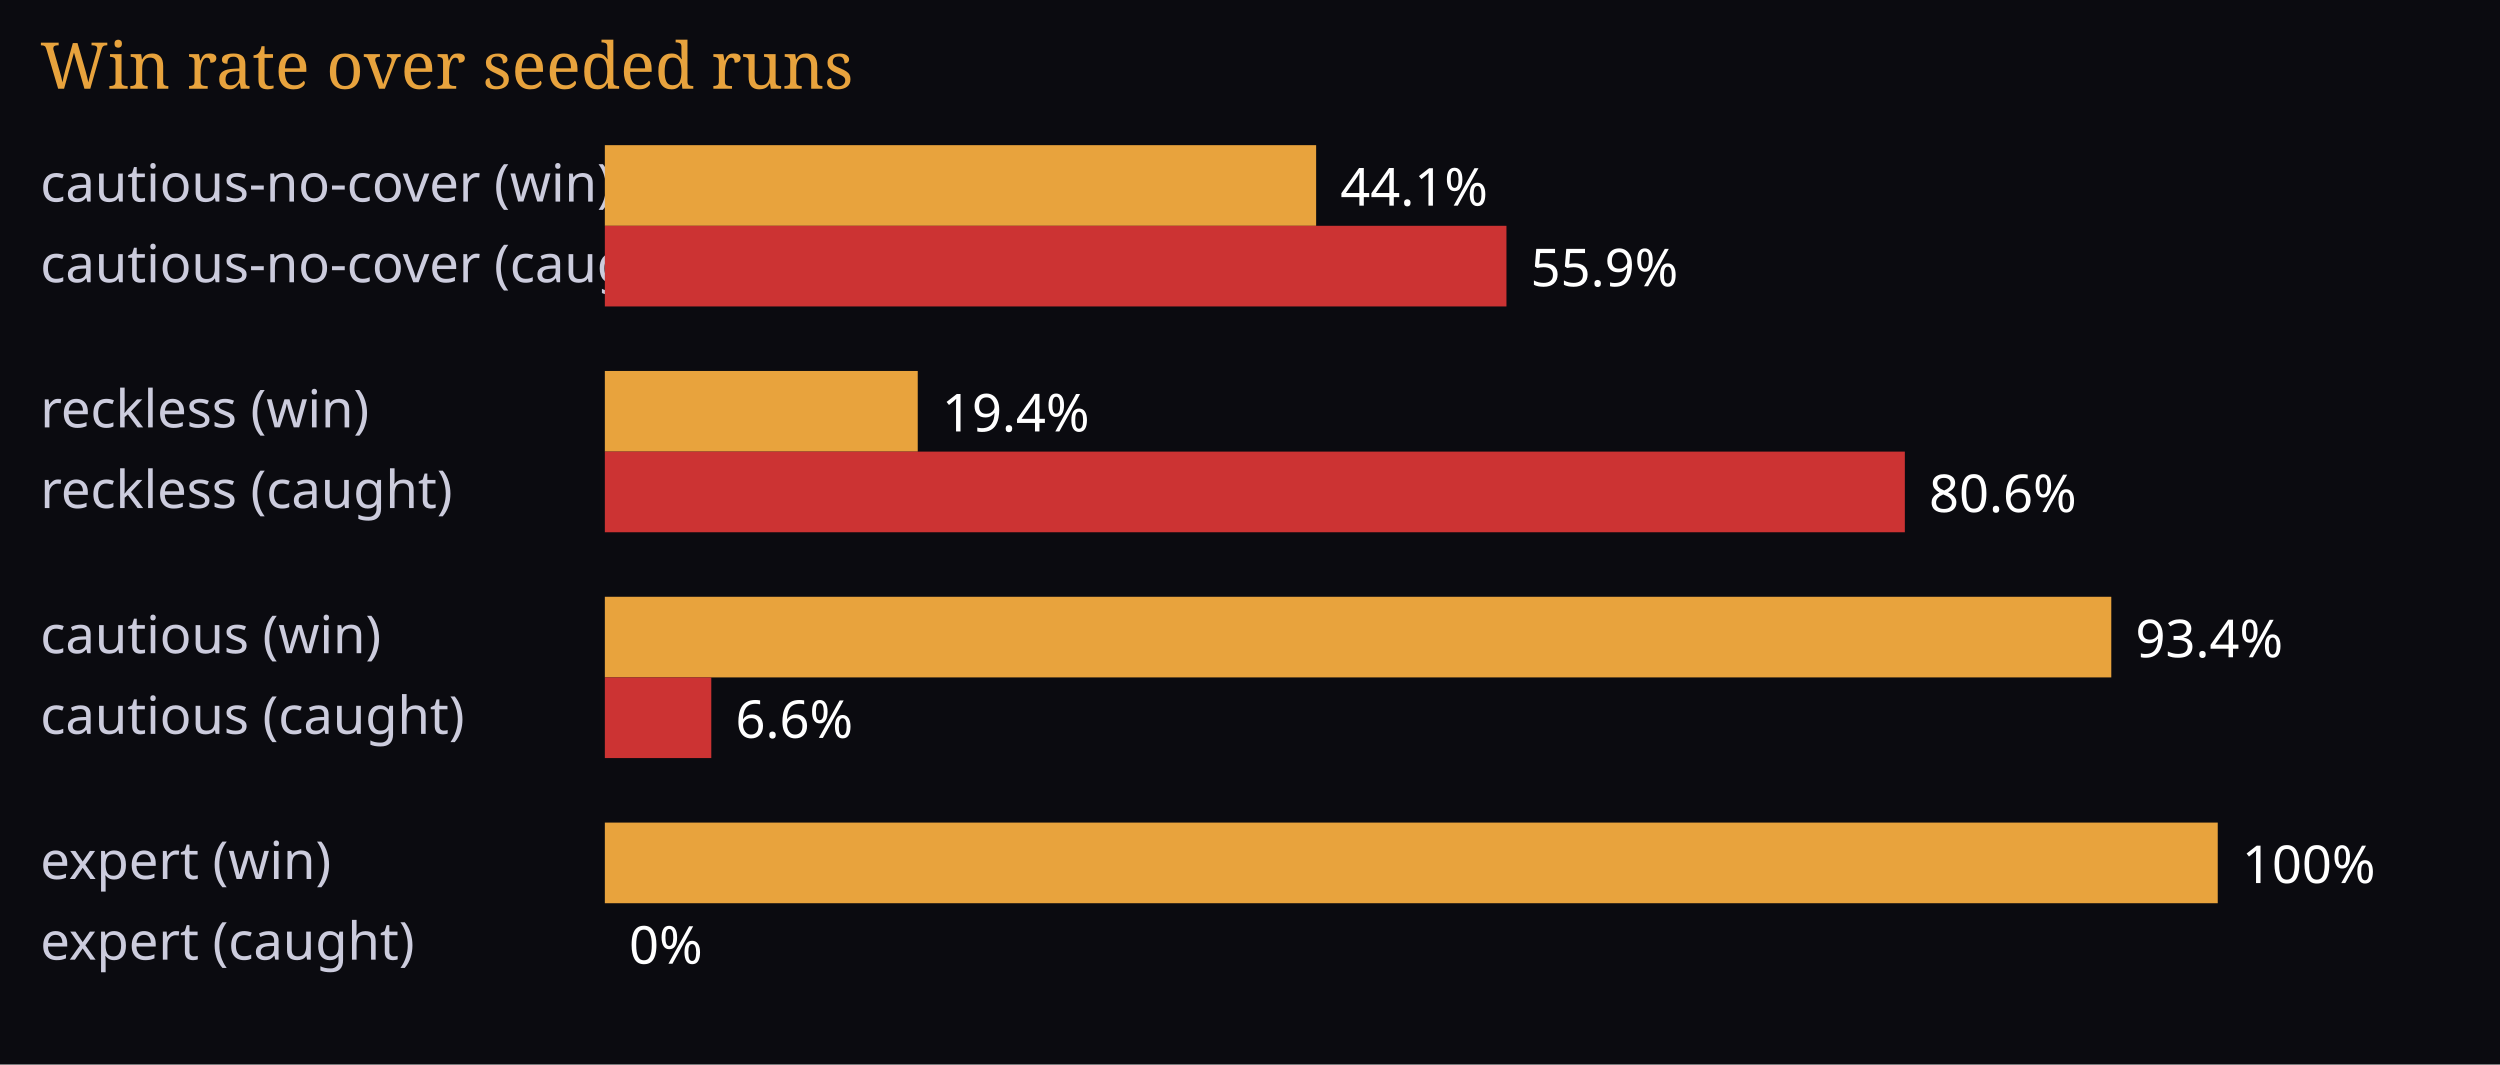
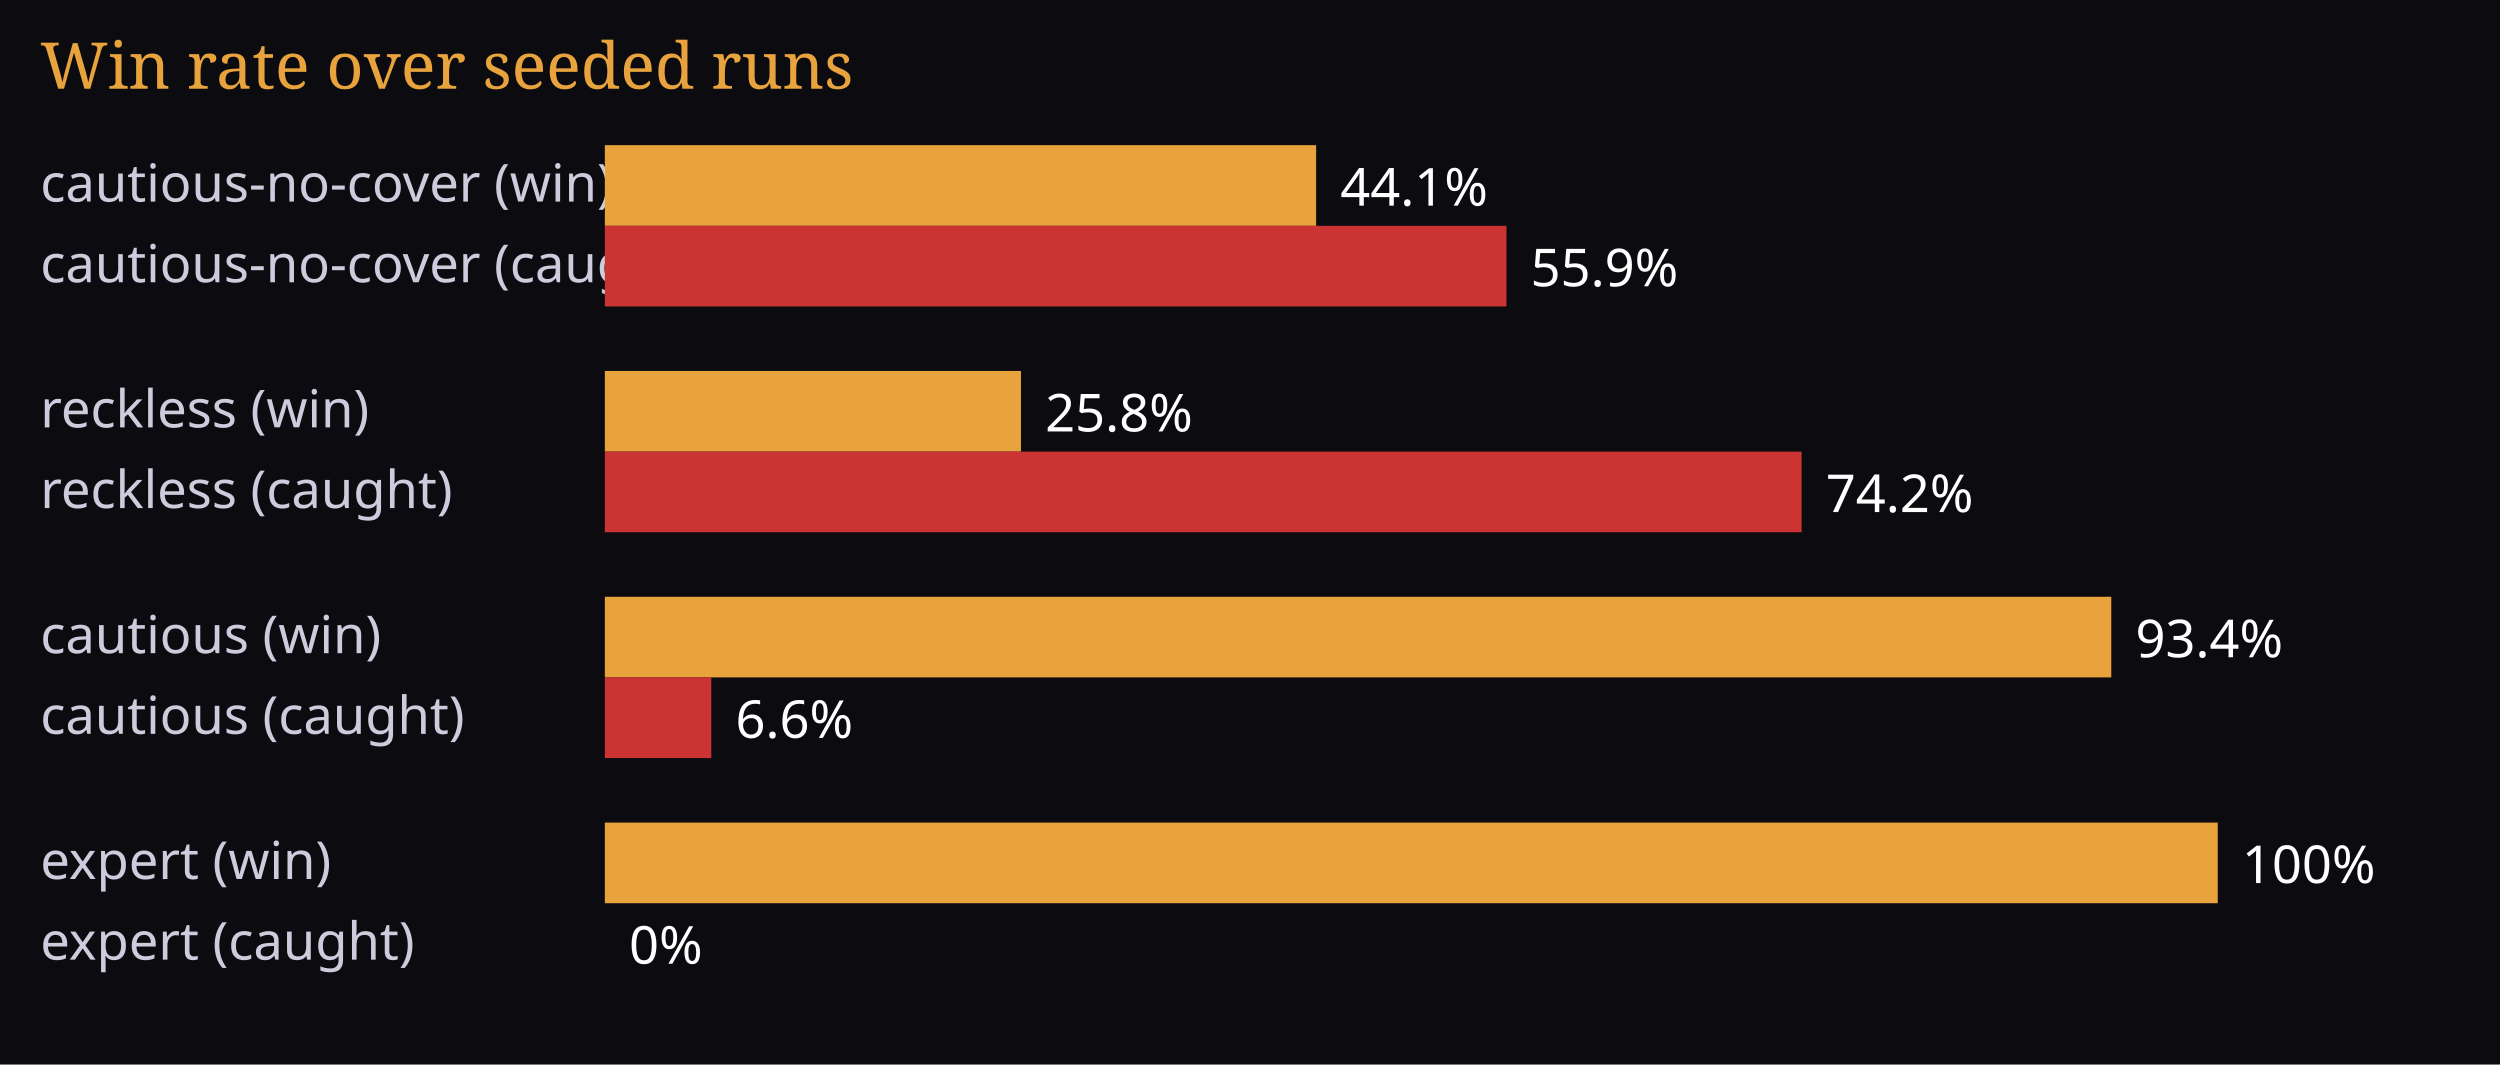
<svg xmlns="http://www.w3.org/2000/svg" viewBox="0 0 620 264" role="img" aria-label="Win rate by player policy">
  <rect width="100%" height="100%" fill="#0b0b10" />
  <text x="10" y="22" fill="#e8a33d" font-size="16" font-family="serif">Win rate over seeded runs</text>
  <text x="10" y="50" fill="#ccd" font-size="13" font-family="sans-serif">cautious-no-cover (win)</text>
  <rect x="150" y="36" width="176.4" height="20" fill="#e8a33d" />
  <text x="332.4" y="51" fill="#fff" font-size="13" font-family="sans-serif">44.1%</text>
  <text x="10" y="70" fill="#ccd" font-size="13" font-family="sans-serif">cautious-no-cover (caught)</text>
  <rect x="150" y="56" width="223.6" height="20" fill="#c33" />
  <text x="379.6" y="71" fill="#fff" font-size="13" font-family="sans-serif">55.9%</text>
  <text x="10" y="106" fill="#ccd" font-size="13" font-family="sans-serif">reckless (win)</text>
-   <rect x="150" y="92" width="77.6" height="20" fill="#e8a33d" />
-   <text x="233.6" y="107" fill="#fff" font-size="13" font-family="sans-serif">19.4%</text>
+   <rect x="150" y="92" width="103.2" height="20" fill="#e8a33d" />
+   <text x="259.2" y="107" fill="#fff" font-size="13" font-family="sans-serif">25.8%</text>
  <text x="10" y="126" fill="#ccd" font-size="13" font-family="sans-serif">reckless (caught)</text>
-   <rect x="150" y="112" width="322.4" height="20" fill="#c33" />
-   <text x="478.4" y="127" fill="#fff" font-size="13" font-family="sans-serif">80.6%</text>
+   <rect x="150" y="112" width="296.8" height="20" fill="#c33" />
+   <text x="452.8" y="127" fill="#fff" font-size="13" font-family="sans-serif">74.2%</text>
  <text x="10" y="162" fill="#ccd" font-size="13" font-family="sans-serif">cautious (win)</text>
  <rect x="150" y="148" width="373.6" height="20" fill="#e8a33d" />
  <text x="529.6" y="163" fill="#fff" font-size="13" font-family="sans-serif">93.4%</text>
  <text x="10" y="182" fill="#ccd" font-size="13" font-family="sans-serif">cautious (caught)</text>
  <rect x="150" y="168" width="26.4" height="20" fill="#c33" />
  <text x="182.4" y="183" fill="#fff" font-size="13" font-family="sans-serif">6.6%</text>
  <text x="10" y="218" fill="#ccd" font-size="13" font-family="sans-serif">expert (win)</text>
  <rect x="150" y="204" width="400" height="20" fill="#e8a33d" />
  <text x="556" y="219" fill="#fff" font-size="13" font-family="sans-serif">100%</text>
  <text x="10" y="238" fill="#ccd" font-size="13" font-family="sans-serif">expert (caught)</text>
  <rect x="150" y="224" width="0" height="20" fill="#c33" />
  <text x="156" y="239" fill="#fff" font-size="13" font-family="sans-serif">0%</text>
</svg>
